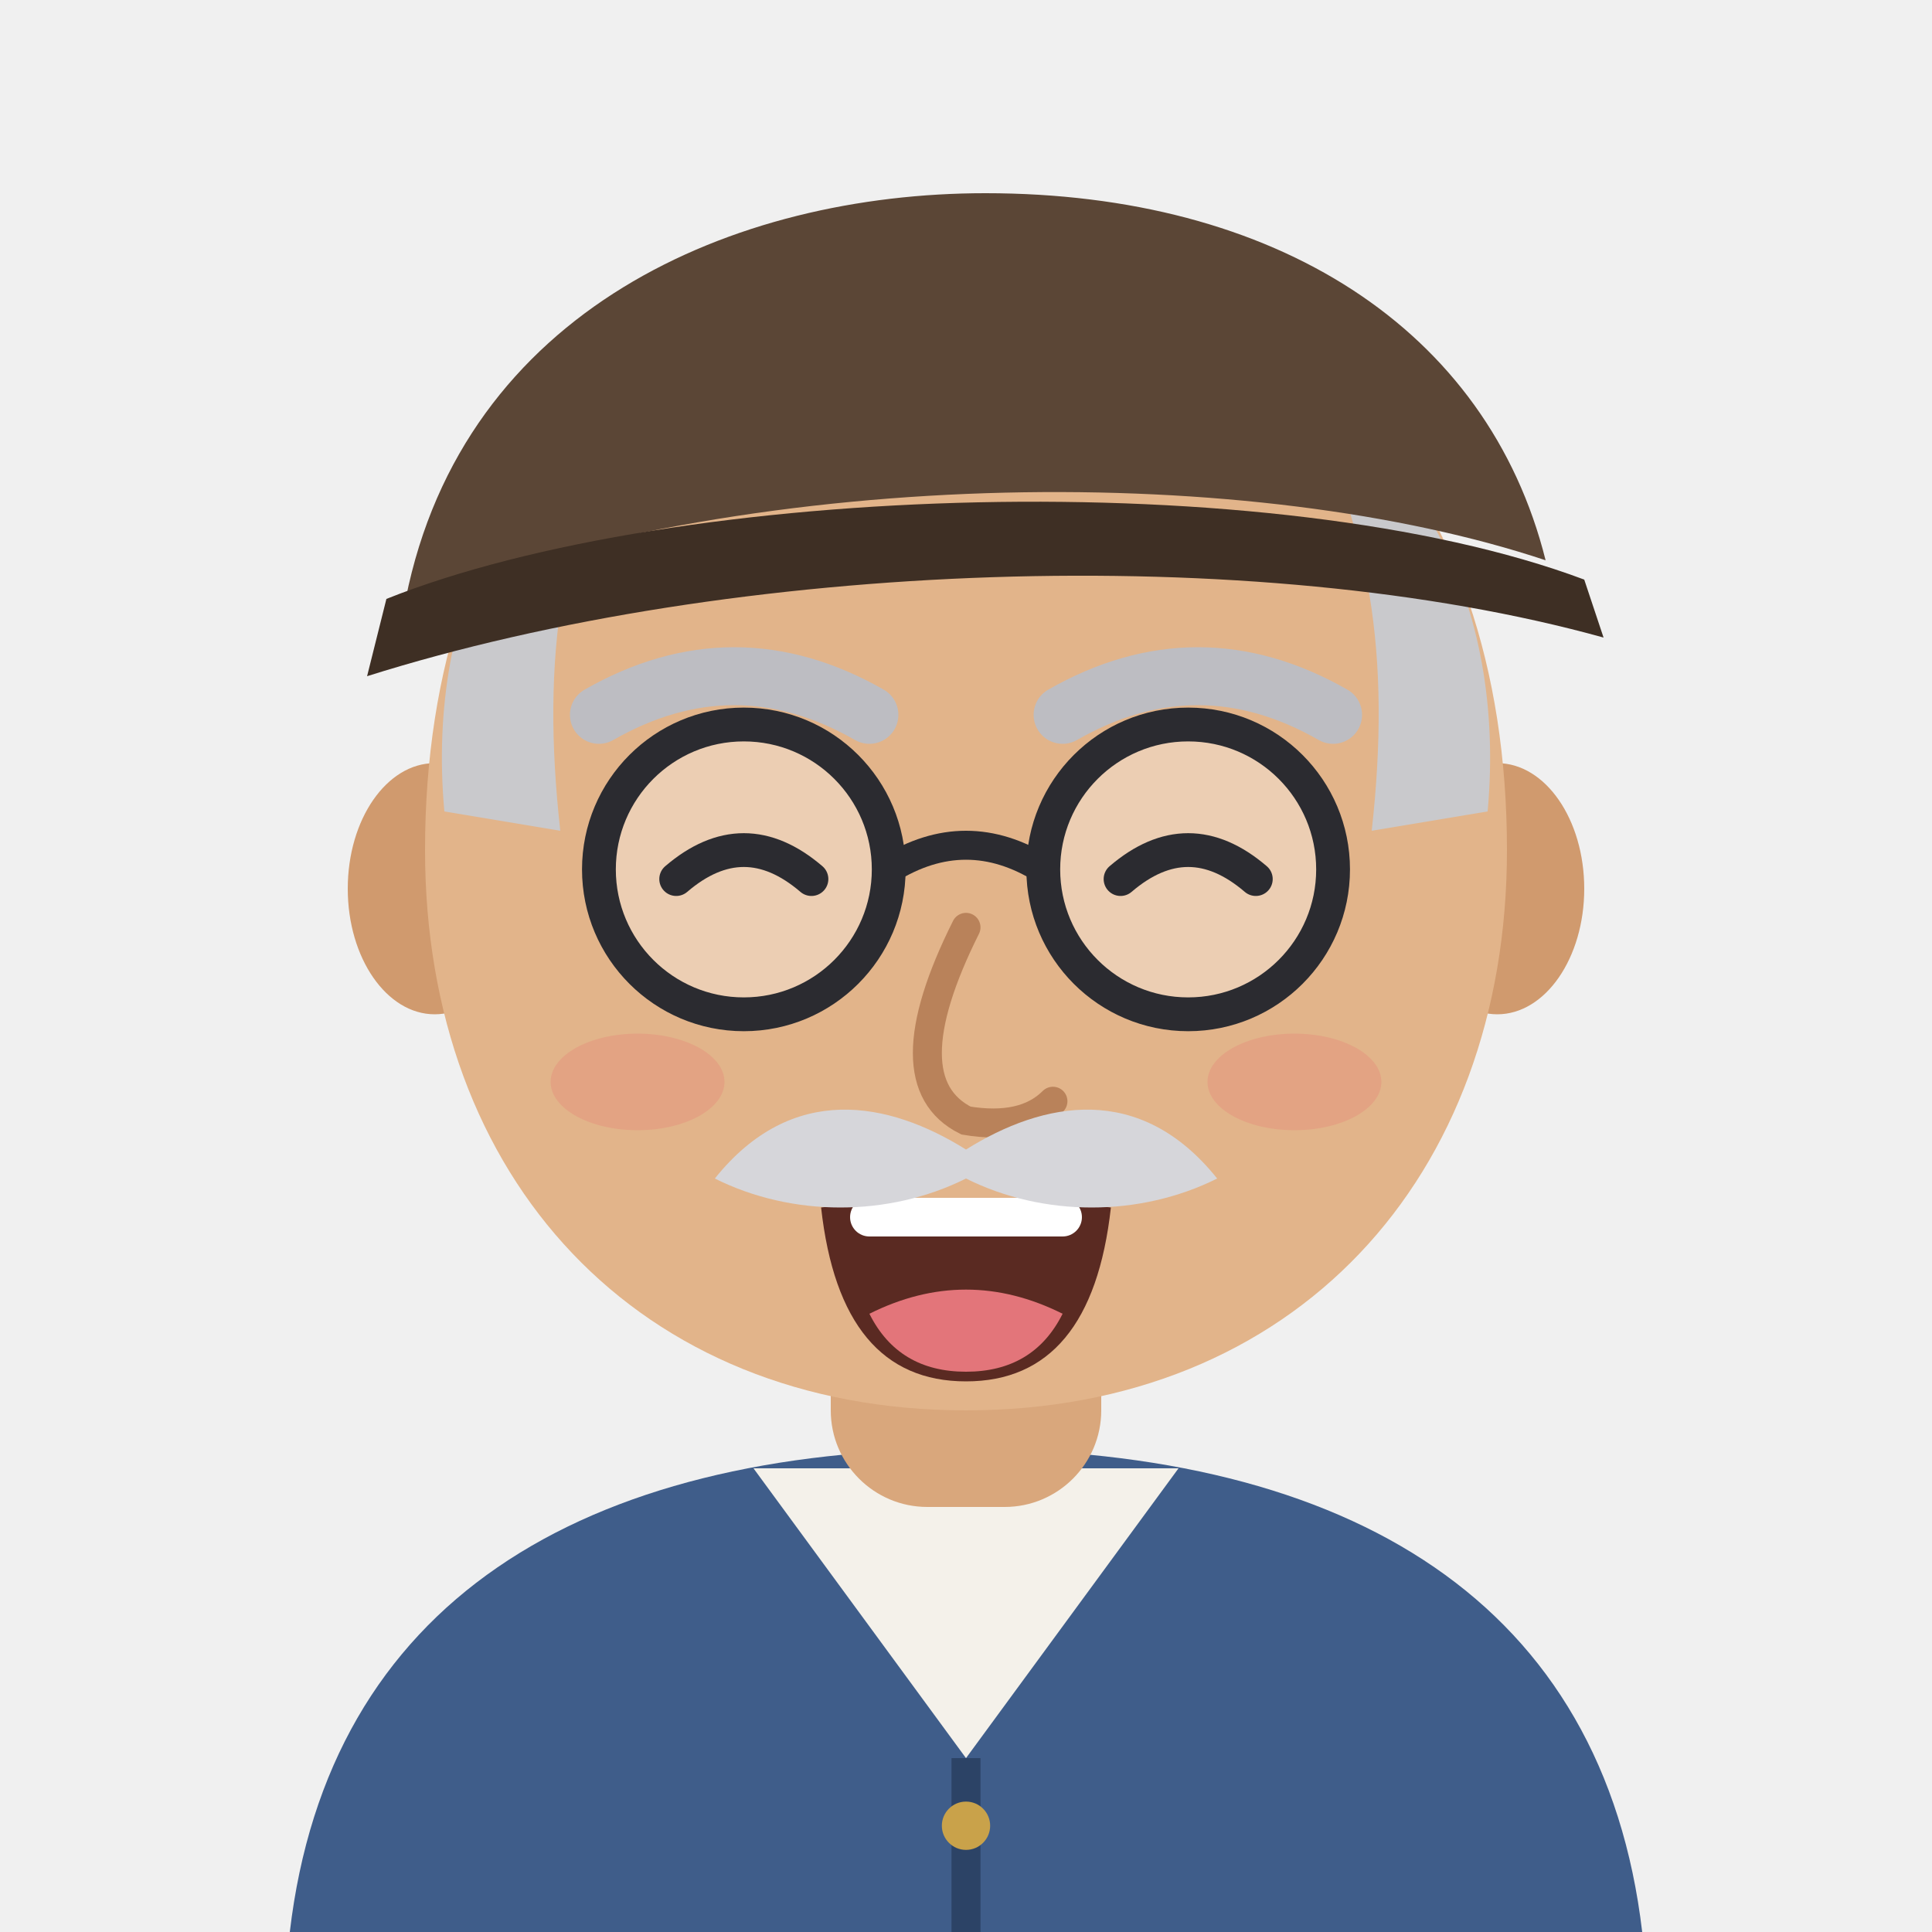
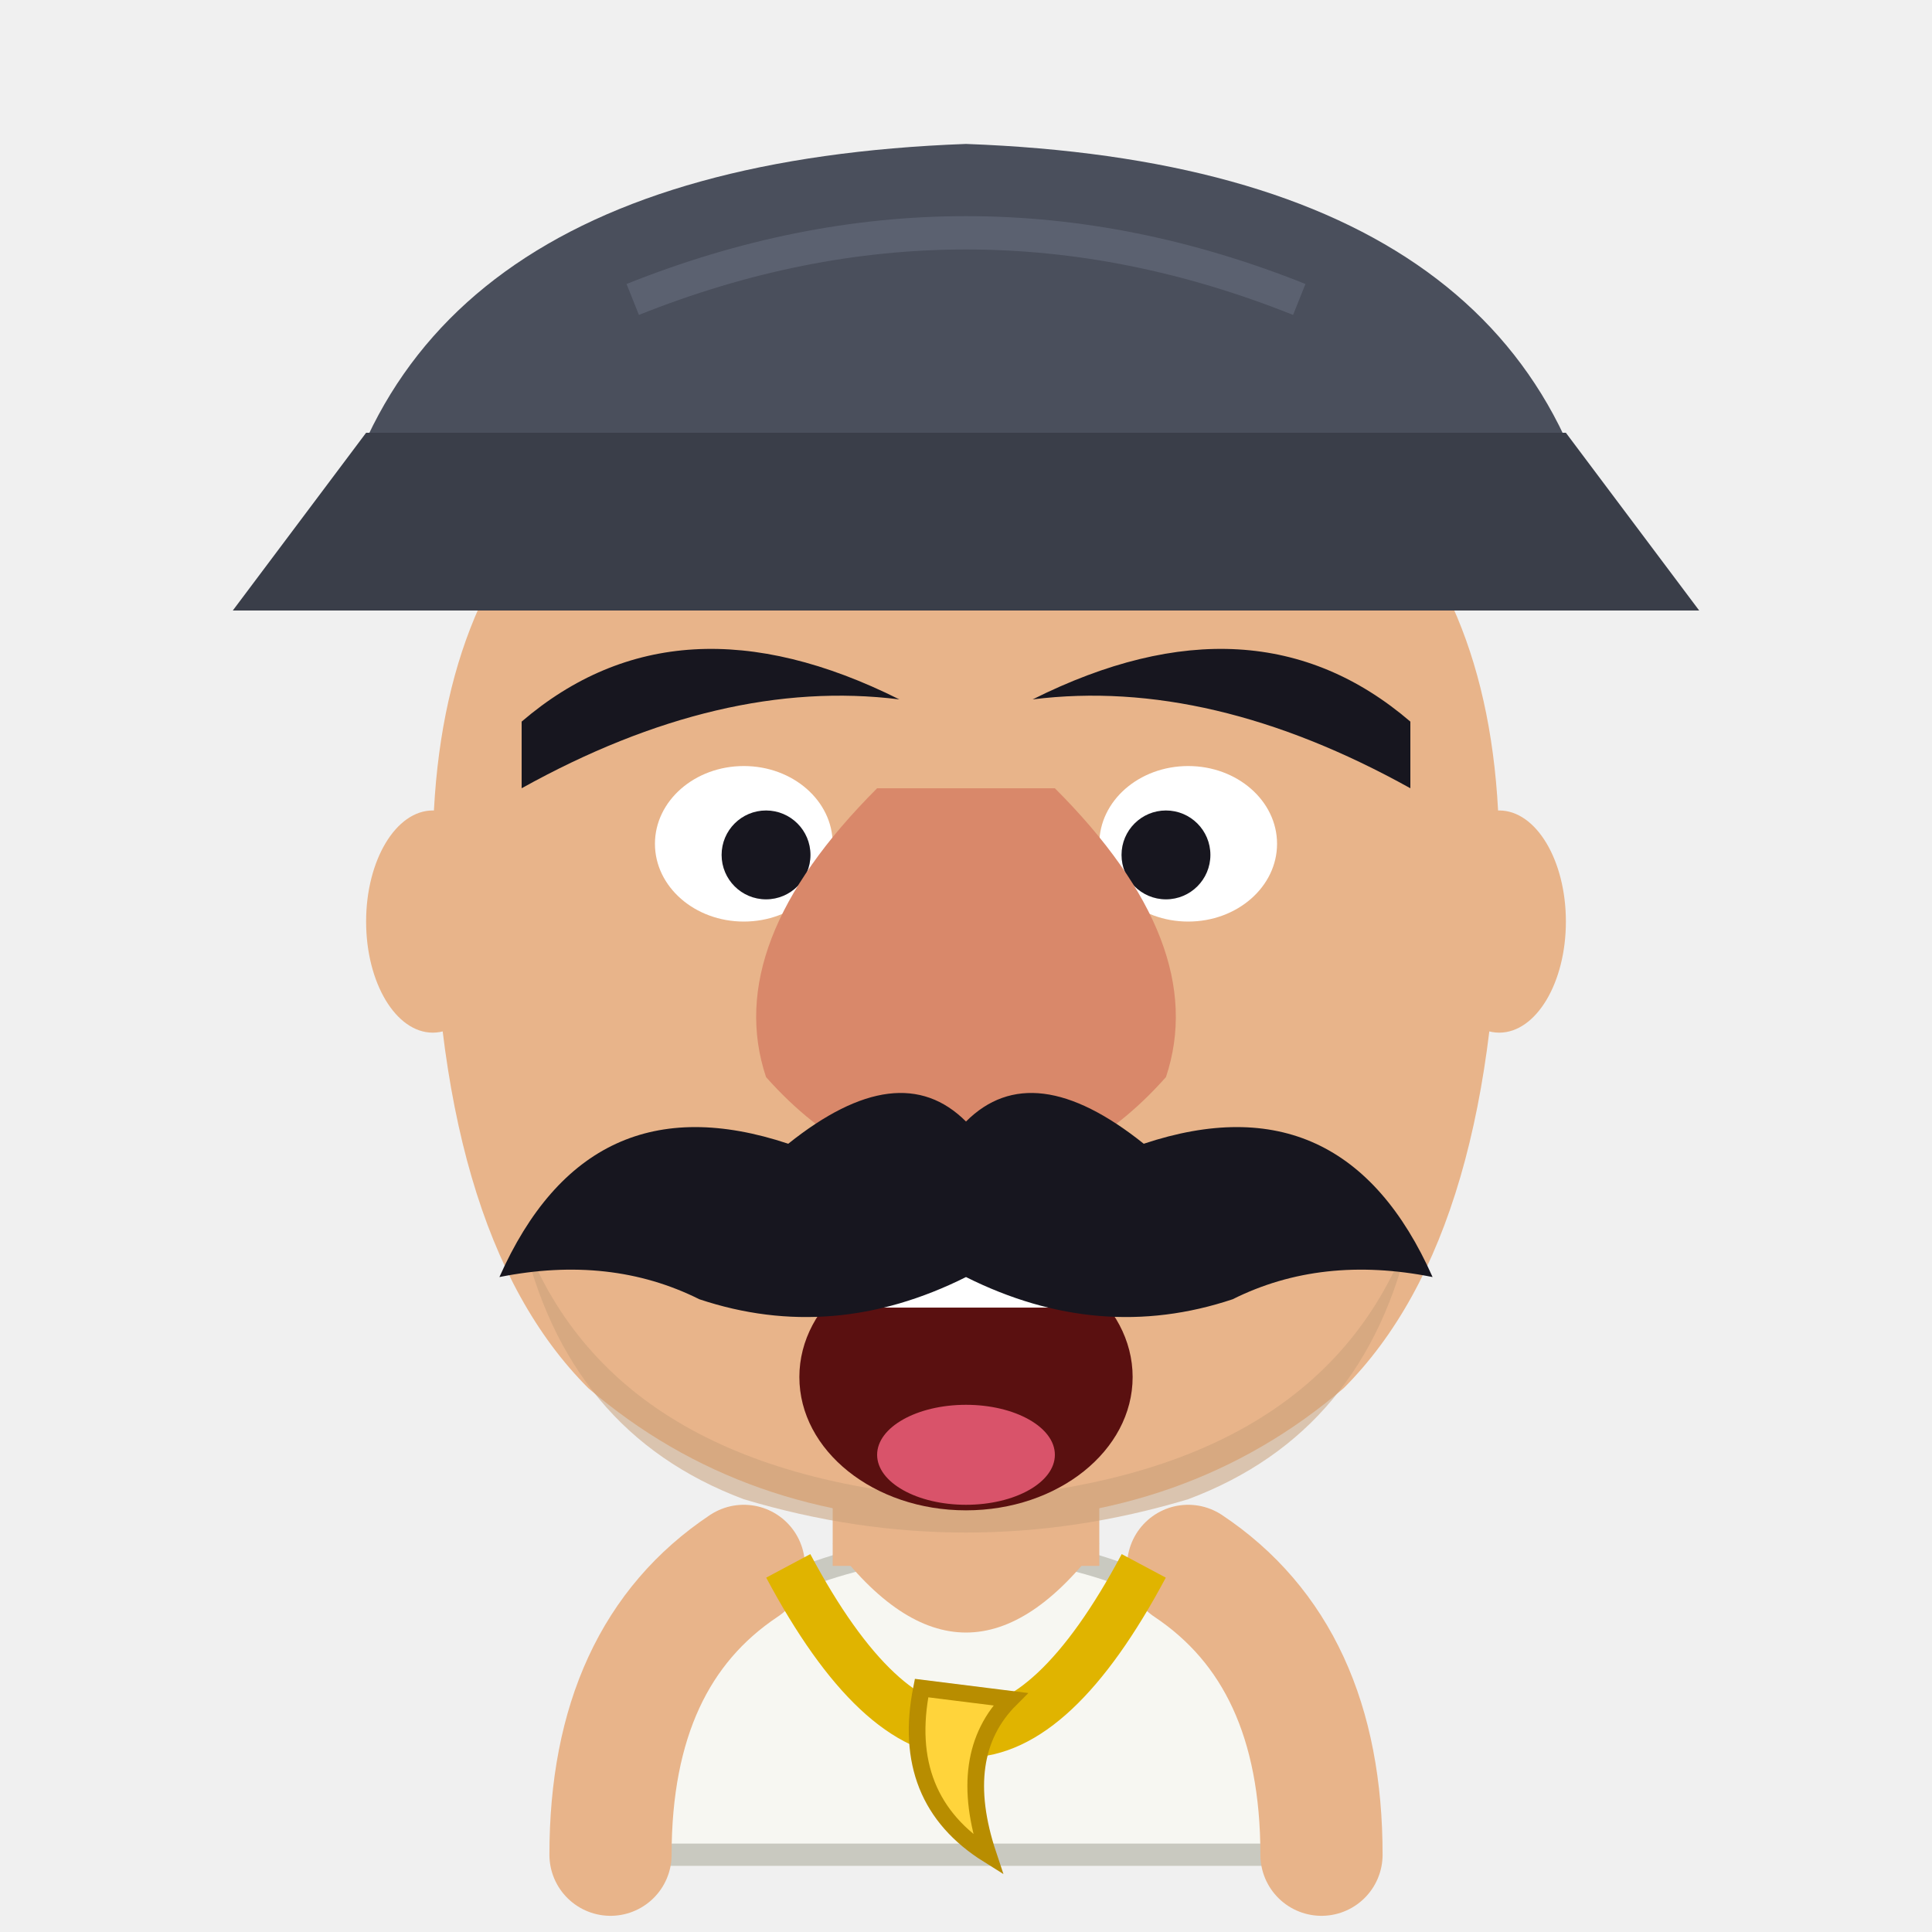
- <svg xmlns="http://www.w3.org/2000/svg" viewBox="0 0 200 200" width="400" height="400">
-   <ellipse cx="100" cy="192" rx="62" ry="7" fill="#000" opacity=".12" />
-   <path d="M30 200c4-34 30-50 70-50s66 16 70 50z" fill="#3f5d8a" />
-   <path d="M78 152l22 30 22-30" fill="#f4f1ea" />
-   <path d="M100 182v18" stroke="#2c4366" stroke-width="3" />
-   <circle cx="100" cy="189" r="2.5" fill="#c9a24a" />
-   <rect x="86" y="132" width="28" height="24" rx="10" fill="#d9a77c" />
-   <ellipse cx="45" cy="92" rx="9" ry="13" fill="#d09a6e" />
-   <ellipse cx="155" cy="92" rx="9" ry="13" fill="#d09a6e" />
-   <path d="M100 26c34 0 56 24 56 62 0 34-22 58-56 58s-56-24-56-58c0-38 22-62 56-62z" fill="#e2b48a" />
-   <path d="M46 84c-2-22 8-38 20-44-8 14-10 28-8 46z" fill="#c9c9cc" />
-   <path d="M154 84c2-22-8-38-20-44 8 14 10 28 8 46z" fill="#c9c9cc" />
-   <path d="M42 62c6-30 34-42 60-42 30 0 52 14 58 38-30-10-80-10-118 4z" fill="#5b4636" />
-   <path d="M40 62c30-12 92-14 124-2l2 6c-36-10-90-8-128 4z" fill="#3e2f24" />
-   <path d="M62 74q14-8 28 0" stroke="#bdbdc2" stroke-width="6" fill="none" stroke-linecap="round" />
-   <path d="M110 74q14-8 28 0" stroke="#bdbdc2" stroke-width="6" fill="none" stroke-linecap="round" />
-   <circle cx="77" cy="90" r="15" fill="#fff" fill-opacity=".35" stroke="#2b2b30" stroke-width="3.5" />
-   <circle cx="123" cy="90" r="15" fill="#fff" fill-opacity=".35" stroke="#2b2b30" stroke-width="3.5" />
-   <path d="M92 90q8-5 16 0" stroke="#2b2b30" stroke-width="3" fill="none" />
-   <path d="M70 91q7-6 14 0" stroke="#2b2b30" stroke-width="3.5" fill="none" stroke-linecap="round" />
-   <path d="M116 91q7-6 14 0" stroke="#2b2b30" stroke-width="3.5" fill="none" stroke-linecap="round" />
-   <path d="M100 96q-8 16 0 20 6 1 9-2" stroke="#b9825a" stroke-width="3" fill="none" stroke-linecap="round" />
-   <ellipse cx="66" cy="112" rx="9" ry="5" fill="#e58f7a" opacity=".45" />
-   <ellipse cx="134" cy="112" rx="9" ry="5" fill="#e58f7a" opacity=".45" />
-   <path d="M85 125q15 -2 30 0q-2 18-15 18t-15-18z" fill="#5a2a22" />
-   <path d="M90 136q10 -5 20 0q-3 6-10 6t-10-6z" fill="#e3757a" />
-   <rect x="88" y="124" width="24" height="4" rx="2" fill="#fff" />
-   <path d="M74 122c8-10 18-8 26-3 8-5 18-7 26 3-8 4-18 4-26 0-8 4-18 4-26 0z" fill="#d6d6da" />
+ <svg xmlns="http://www.w3.org/2000/svg" viewBox="0 0 200 200" width="400" height="400" role="img" aria-label="Big Sal (talking)">
+   <g transform="translate(19.50 8.00) scale(1.15)">
+     <g class="body">
+       <path d="M38 160 q2 -26 32 -28 q30 2 32 28 z" fill="#F7F7F2" stroke="#C9C9C0" stroke-width="2" />
+       <path d="M50 134 q-12 8 -12 26 M90 134 q12 8 12 26" stroke="#E8B48A" stroke-width="11" stroke-linecap="round" fill="none" />
+       <path d="M58 132 q12 16 24 0" fill="#E8B48A" />
+       <path d="M54 134 q16 30 32 0" fill="none" stroke="#E0B400" stroke-width="4.5" />
+       <path d="M66 145 q-2 10 6 15 q-3 -9 2 -14 z" fill="#FFD43B" stroke="#B88D00" stroke-width="1.5" />
+     </g>
+     <g class="head">
+       <rect x="58" y="118" width="24" height="16" fill="#E8B48A" />
+       <path d="M22 70 q0 -44 48 -46 q48 2 48 46 q0 34 -14 48 q-14 12 -34 12 q-20 0 -34 -12 q-14 -14 -14 -48 z" fill="#E8B48A" />
+       <path d="M30 104 q8 22 40 24 q32 -2 40 -24 q-4 18 -20 24 q-20 6 -40 0 q-16 -6 -20 -24 z" fill="#C9A07A" opacity=".55" />
+       <ellipse cx="22" cy="76" rx="6" ry="10" fill="#E8B48A" />
+       <ellipse cx="118" cy="76" rx="6" ry="10" fill="#E8B48A" />
+       <path d="M12 48 q4 -40 58 -42 q54 2 58 42 z" fill="#4A4F5C" />
+       <path d="M40 20 q30 -12 60 0" stroke="#5B6170" stroke-width="3" fill="none" />
+       <path d="M4 48 h132 l-12 -16 h-108 z" fill="#3A3E49" />
+       <path d="M30 58 q14 -12 34 -2 q-16 -2 -34 8 z M110 58 q-14 -12 -34 -2 q16 -2 34 8 z" fill="#17161F" />
+       <g class="eyes">
+         <ellipse cx="50" cy="69" rx="8" ry="7" fill="#fff" />
+         <ellipse cx="90" cy="69" rx="8" ry="7" fill="#fff" />
+         <circle cx="52" cy="70" r="4" fill="#17161F" />
+         <circle cx="88" cy="70" r="4" fill="#17161F" />
+       </g>
+       <path d="M62 64 q-14 14 -10 26 q8 9 18 9 q10 0 18 -9 q4 -12 -10 -26 z" fill="#D9886A" />
+       <g class="m2">
+         <ellipse cx="70" cy="117" rx="15" ry="12" fill="#5A1010" />
+         <path d="M57 109 h26" stroke="#fff" stroke-width="3.5" />
+         <ellipse cx="70" cy="124" rx="8" ry="4.5" fill="#D9536A" />
+       </g>
+       <path d="M28 108 q8 -18 26 -12 q10 -8 16 -2 q6 -6 16 2 q18 -6 26 12 q-10 -2 -18 2 q-12 4 -24 -2 q-12 6 -24 2 q-8 -4 -18 -2 z" fill="#17161F" />
+     </g>
+   </g>
</svg>
